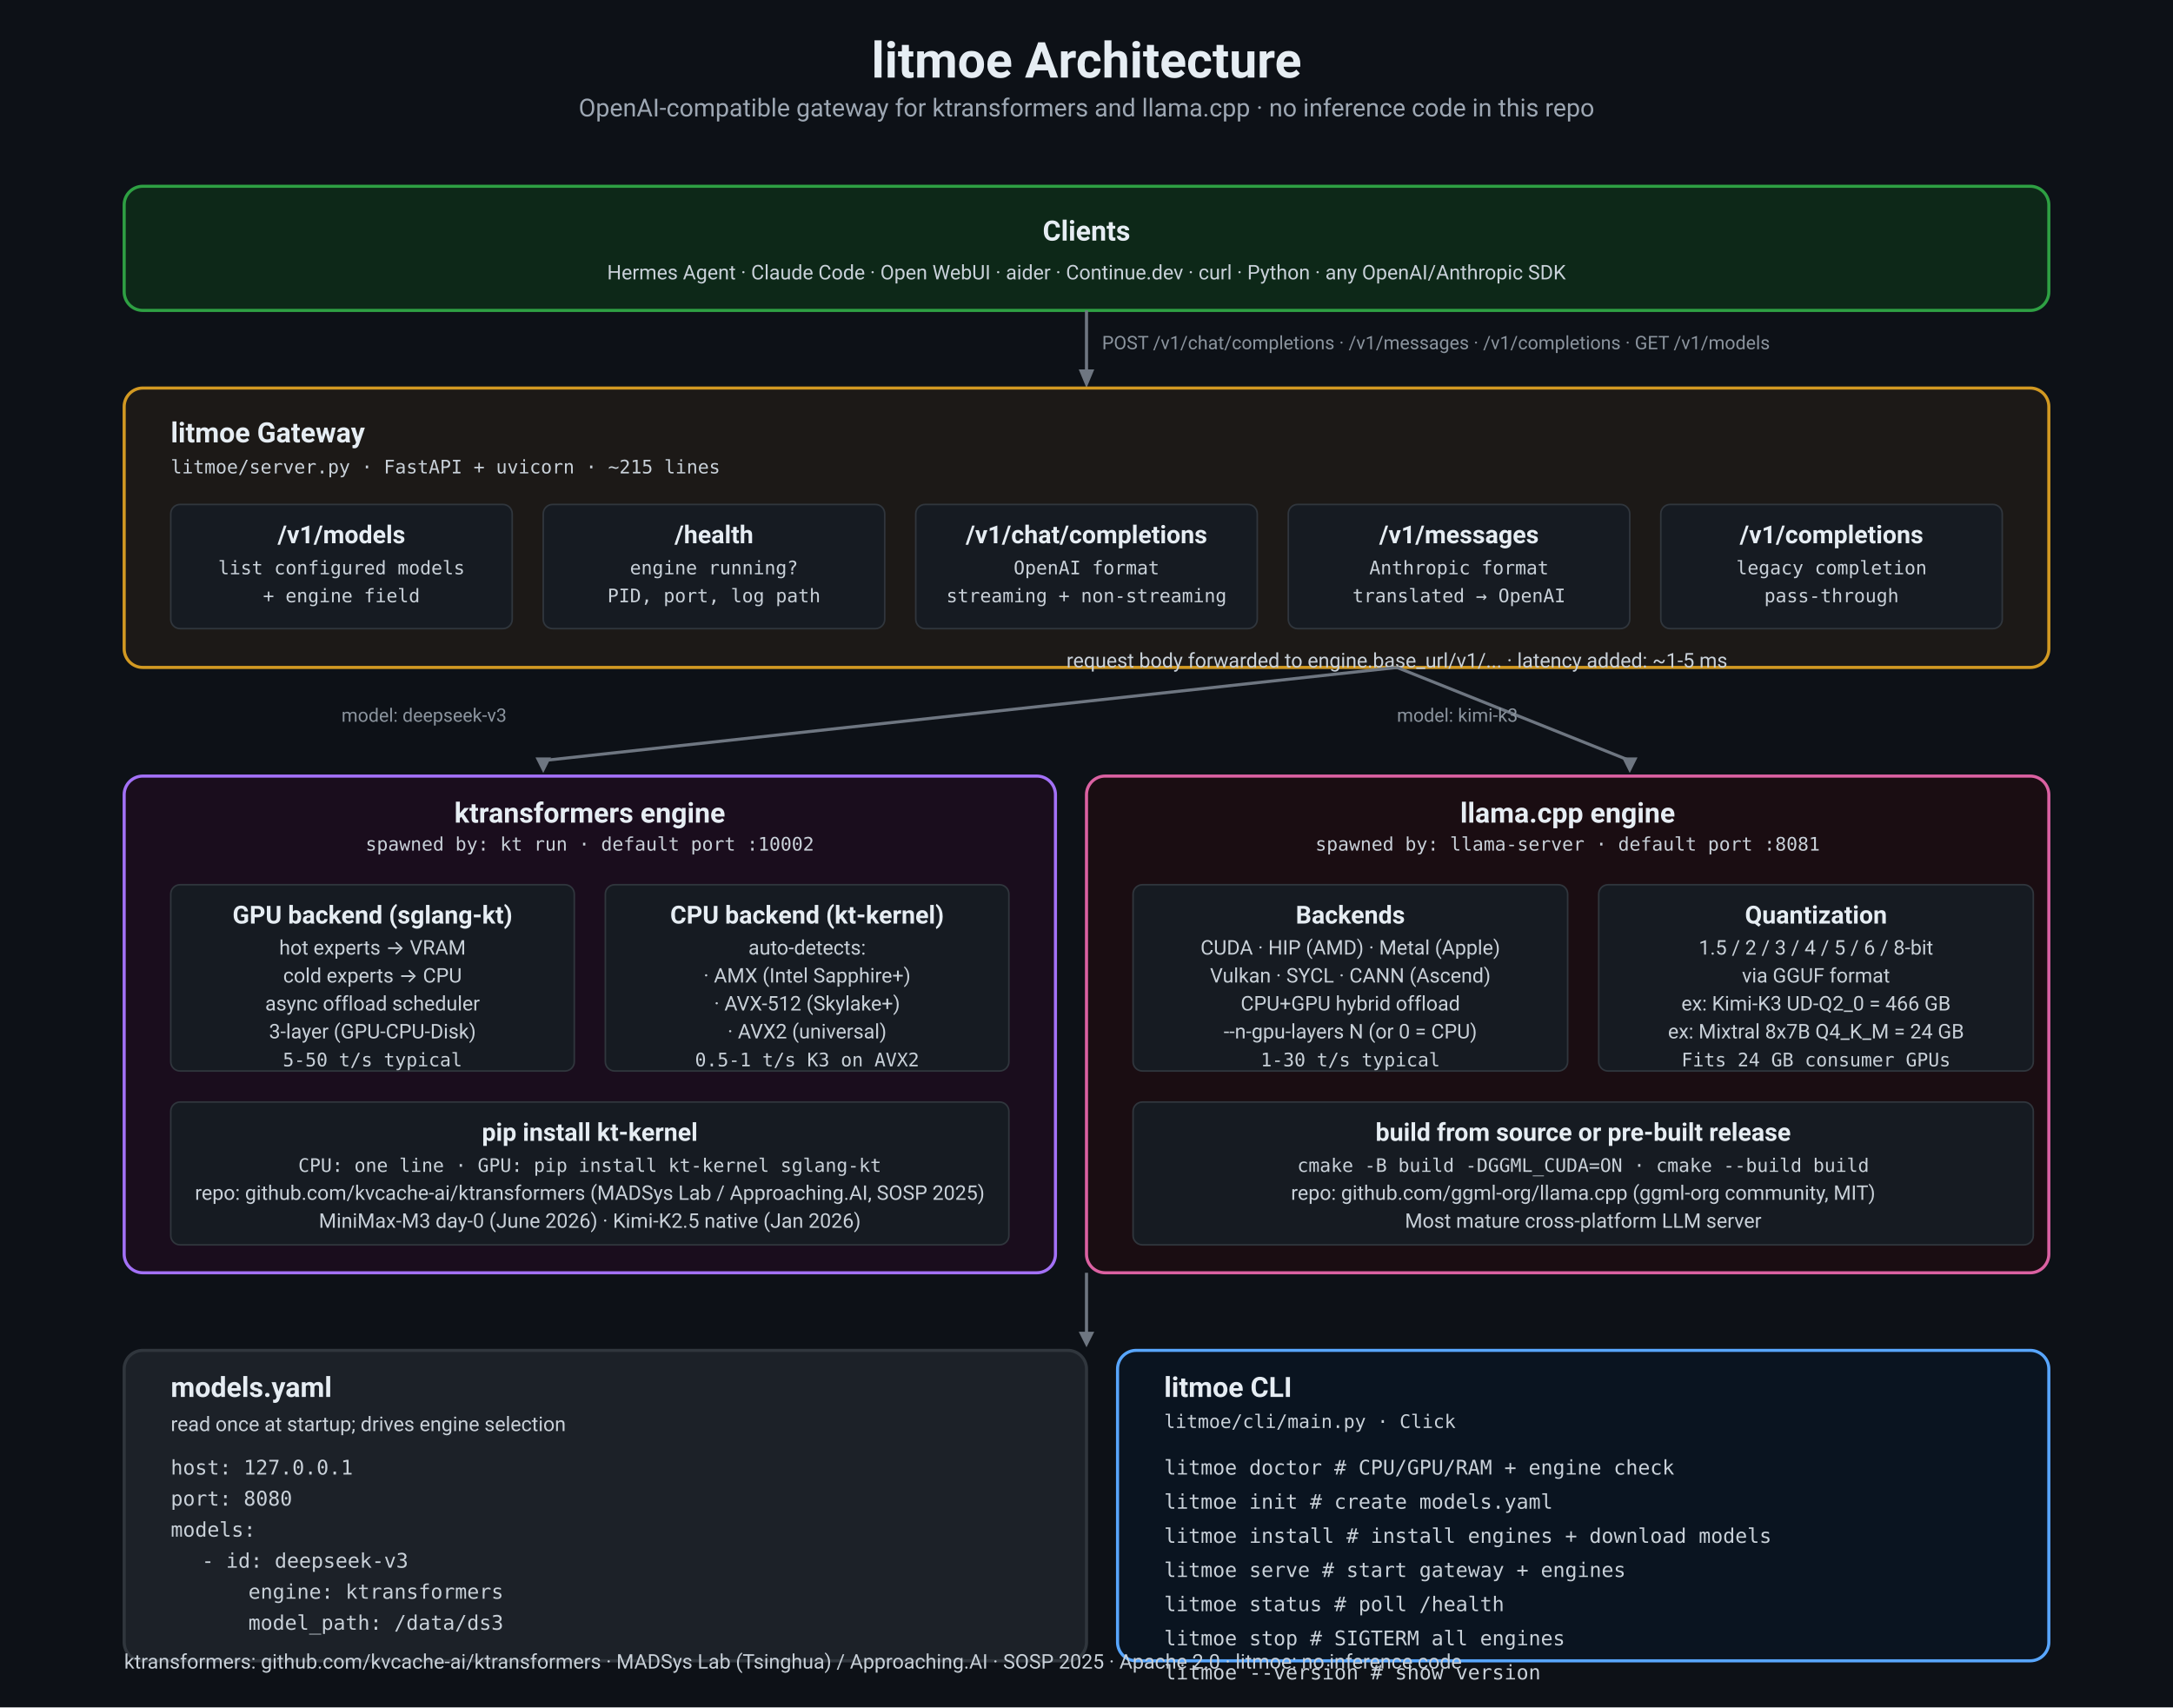
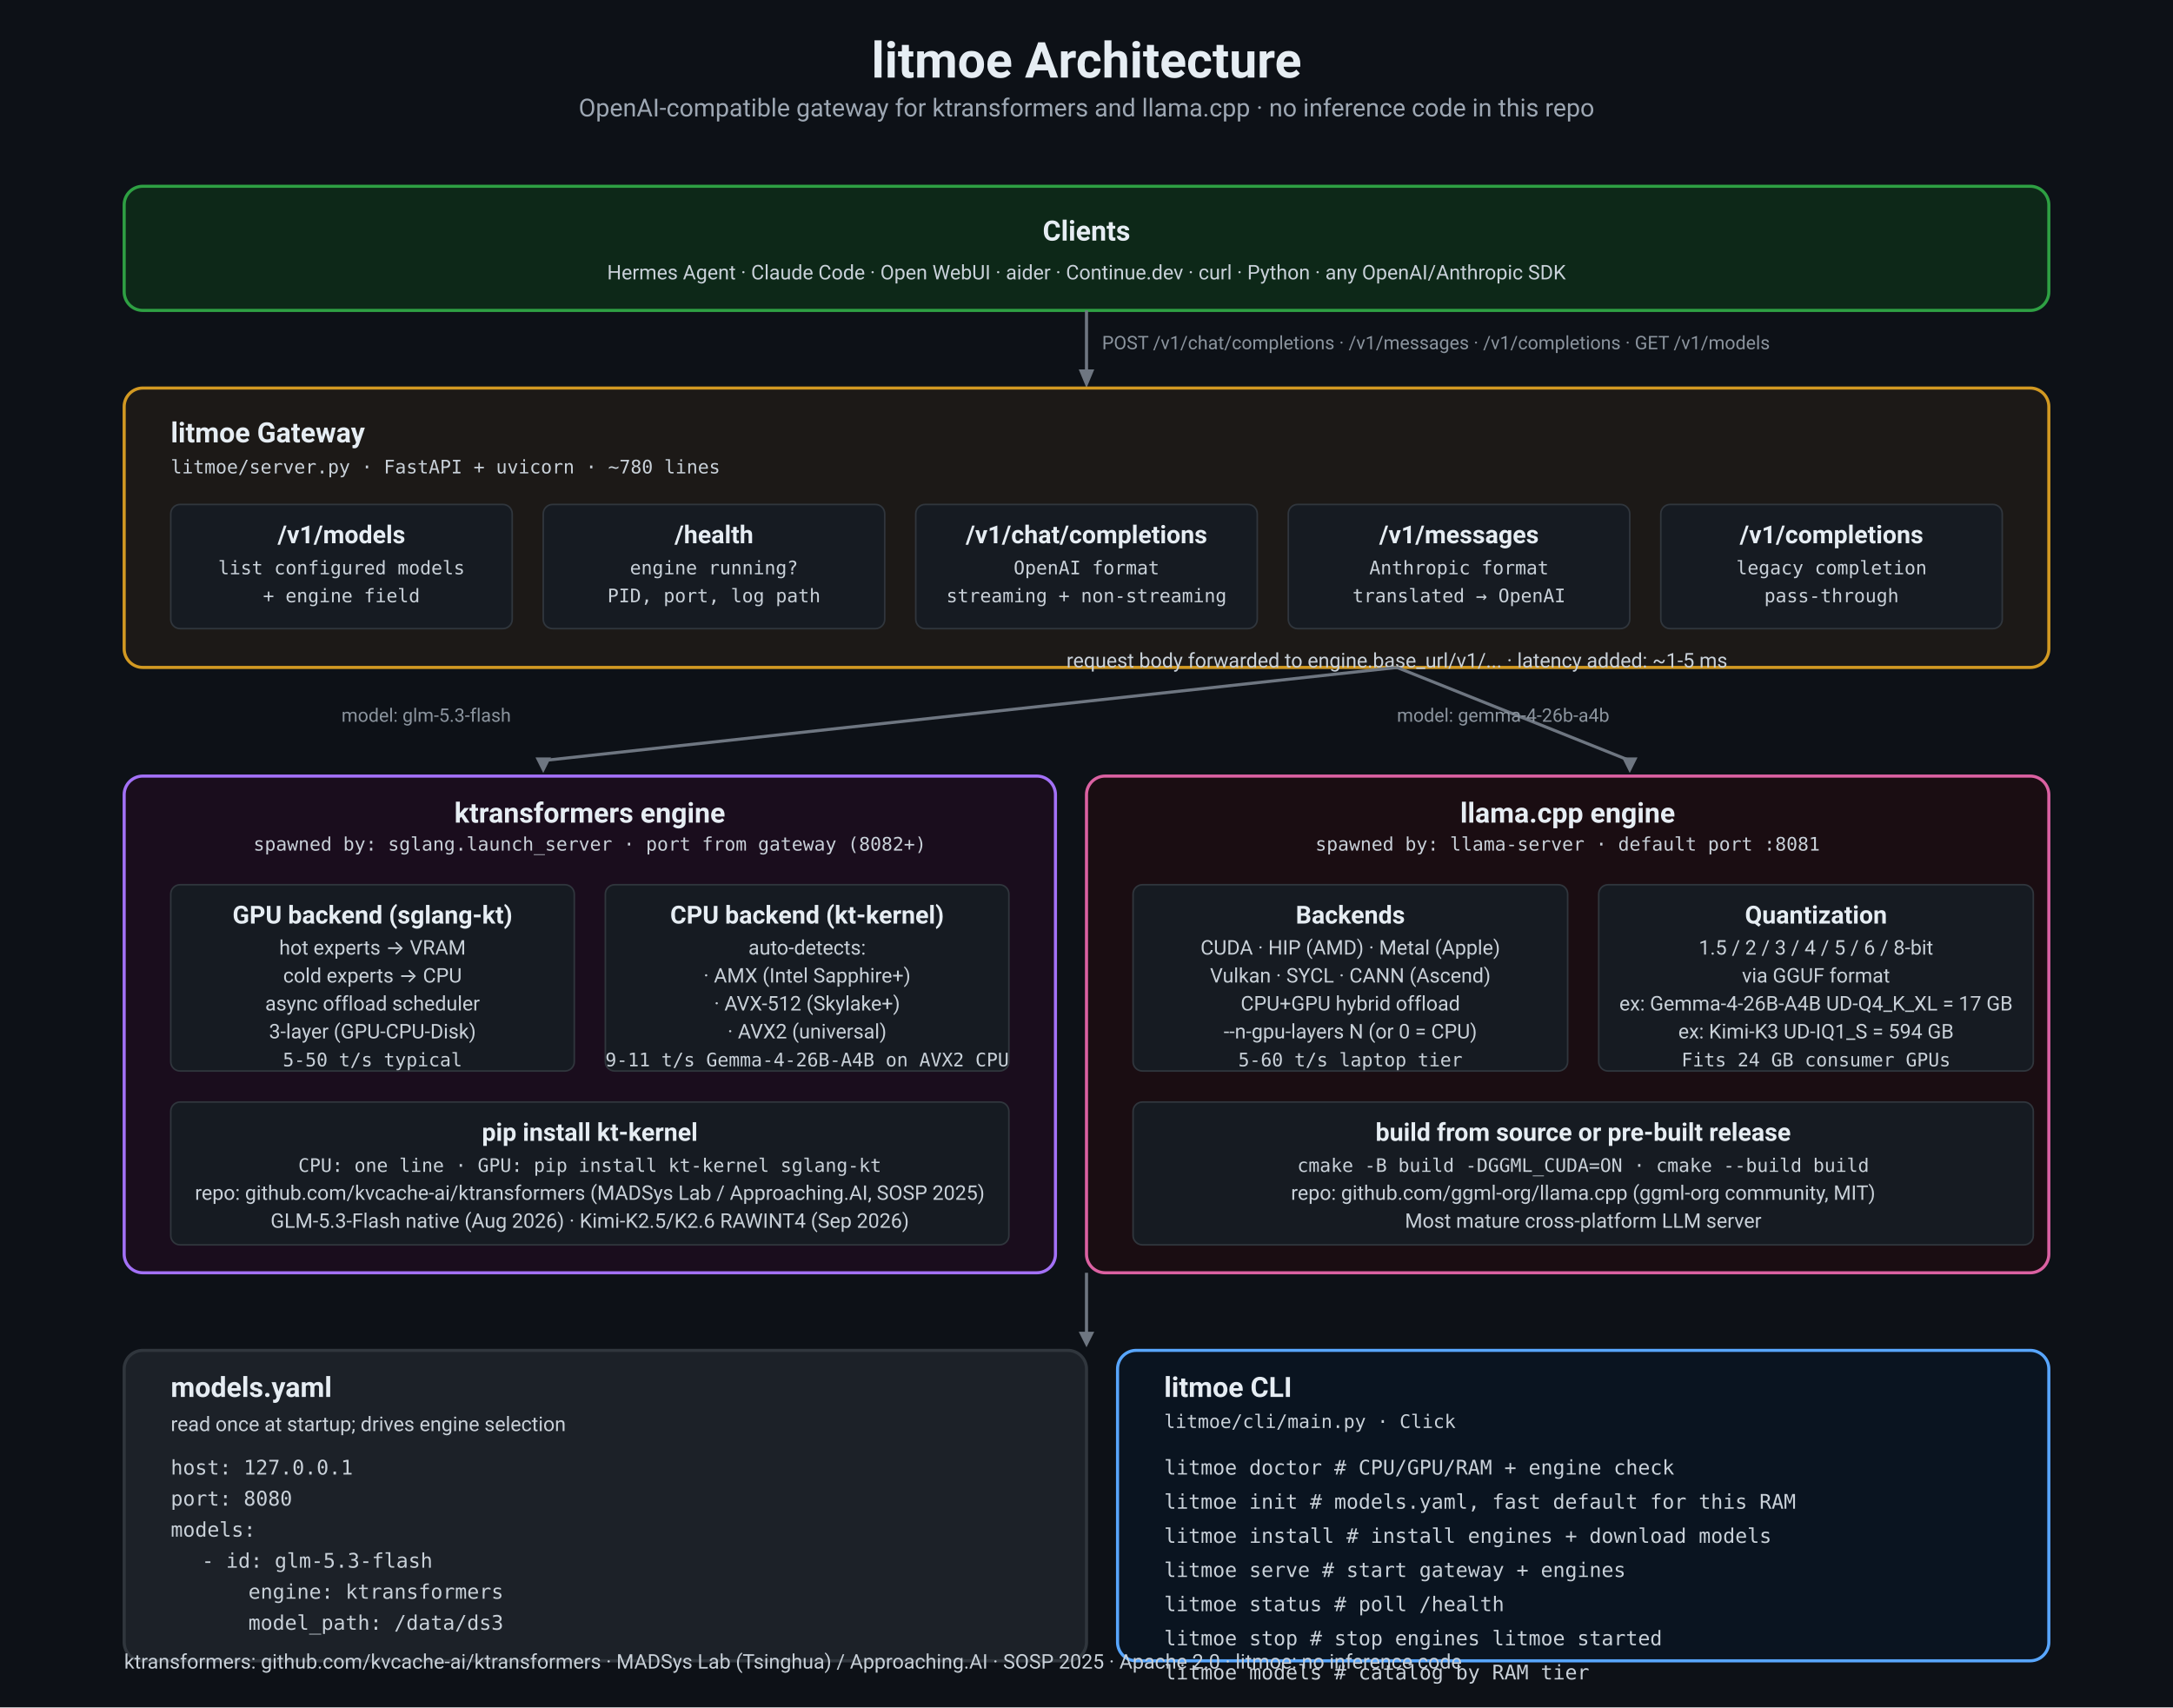
<svg xmlns="http://www.w3.org/2000/svg" viewBox="0 0 1400 1100" font-family="-apple-system, system-ui, 'Segoe UI', Roboto, sans-serif">
  <style>
    .title { font-size: 32px; font-weight: 700; fill: #e6edf3; }
    .subtitle { font-size: 16px; fill: #9da7b3; }
    .section-title { font-size: 18px; font-weight: 700; fill: #e6edf3; }
    .box-title { font-size: 16px; font-weight: 700; fill: #e6edf3; }
    .box-text { font-size: 13px; fill: #c9d1d9; }
    .box-text-mono { font-family: 'SF Mono', Monaco, Consolas, monospace; font-size: 12px; fill: #c9d1d9; }
    .mono { font-family: 'SF Mono', Monaco, Consolas, monospace; }
    .arrow { stroke: #6e7681; stroke-width: 2; fill: none; }
    .arrow-text { font-size: 12px; fill: #8b949e; }
    .dashed { stroke-dasharray: 6 4; }
  </style>
  <rect width="1400" height="1100" fill="#0d1117" />
  <text x="700" y="50" text-anchor="middle" class="title">litmoe Architecture</text>
  <text x="700" y="75" text-anchor="middle" class="subtitle">OpenAI-compatible gateway for ktransformers and llama.cpp · no inference code in this repo</text>
  <rect x="80" y="120" width="1240" height="80" rx="12" fill="#0d2818" stroke="#2ea043" stroke-width="2" />
  <text x="700" y="155" text-anchor="middle" class="section-title">Clients</text>
  <text x="700" y="180" text-anchor="middle" class="box-text">
    Hermes Agent · Claude Code · Open WebUI · aider · Continue.dev · curl · Python · any OpenAI/Anthropic SDK
  </text>
  <line x1="700" y1="200" x2="700" y2="240" class="arrow" />
  <polygon points="695,238 705,238 700,250" fill="#6e7681" />
  <text x="710" y="225" class="arrow-text">POST /v1/chat/completions · /v1/messages · /v1/completions · GET /v1/models</text>
  <rect x="80" y="250" width="1240" height="180" rx="12" fill="#1c1917" stroke="#d29922" stroke-width="2" />
  <text x="110" y="285" class="section-title">litmoe Gateway</text>
-   <text x="110" y="305" class="box-text-mono">litmoe/server.py · FastAPI + uvicorn · ~215 lines</text>
+   <text x="110" y="305" class="box-text-mono">litmoe/server.py · FastAPI + uvicorn · ~780 lines</text>
  <rect x="110" y="325" width="220" height="80" rx="6" fill="#161b22" stroke="#30363d" />
  <text x="220" y="350" text-anchor="middle" class="box-title">/v1/models</text>
  <text x="220" y="370" text-anchor="middle" class="box-text-mono">list configured models</text>
  <text x="220" y="388" text-anchor="middle" class="box-text-mono">+ engine field</text>
  <rect x="350" y="325" width="220" height="80" rx="6" fill="#161b22" stroke="#30363d" />
  <text x="460" y="350" text-anchor="middle" class="box-title">/health</text>
  <text x="460" y="370" text-anchor="middle" class="box-text-mono">engine running?</text>
  <text x="460" y="388" text-anchor="middle" class="box-text-mono">PID, port, log path</text>
  <rect x="590" y="325" width="220" height="80" rx="6" fill="#161b22" stroke="#30363d" />
  <text x="700" y="350" text-anchor="middle" class="box-title">/v1/chat/completions</text>
  <text x="700" y="370" text-anchor="middle" class="box-text-mono">OpenAI format</text>
  <text x="700" y="388" text-anchor="middle" class="box-text-mono">streaming + non-streaming</text>
  <rect x="830" y="325" width="220" height="80" rx="6" fill="#161b22" stroke="#30363d" />
  <text x="940" y="350" text-anchor="middle" class="box-title">/v1/messages</text>
  <text x="940" y="370" text-anchor="middle" class="box-text-mono">Anthropic format</text>
  <text x="940" y="388" text-anchor="middle" class="box-text-mono">translated → OpenAI</text>
  <rect x="1070" y="325" width="220" height="80" rx="6" fill="#161b22" stroke="#30363d" />
  <text x="1180" y="350" text-anchor="middle" class="box-title">/v1/completions</text>
  <text x="1180" y="370" text-anchor="middle" class="box-text-mono">legacy completion</text>
  <text x="1180" y="388" text-anchor="middle" class="box-text-mono">pass-through</text>
  <rect x="350" y="430" width="940" height="0" fill="none" />
  <text x="900" y="430" text-anchor="middle" class="box-text">request body forwarded to engine.base_url/v1/...  ·  latency added: ~1-5 ms</text>
  <line x1="900" y1="430" x2="350" y2="490" class="arrow" />
  <line x1="900" y1="430" x2="1050" y2="490" class="arrow" />
  <polygon points="345,488 355,488 350,498" fill="#6e7681" />
  <polygon points="1045,488 1055,488 1050,498" fill="#6e7681" />
-   <text x="220" y="465" class="arrow-text">model: deepseek-v3</text>
-   <text x="900" y="465" class="arrow-text">model: kimi-k3</text>
+   <text x="220" y="465" class="arrow-text">model: glm-5.3-flash</text>
+   <text x="900" y="465" class="arrow-text">model: gemma-4-26b-a4b</text>
  <rect x="80" y="500" width="600" height="320" rx="12" fill="#1a0d1d" stroke="#a371f7" stroke-width="2" />
  <text x="380" y="530" text-anchor="middle" class="section-title">ktransformers engine</text>
-   <text x="380" y="548" text-anchor="middle" class="box-text-mono">spawned by: kt run · default port :10002</text>
+   <text x="380" y="548" text-anchor="middle" class="box-text-mono">spawned by: sglang.launch_server · port from gateway (8082+)</text>
  <rect x="110" y="570" width="260" height="120" rx="6" fill="#161b22" stroke="#30363d" />
  <text x="240" y="595" text-anchor="middle" class="box-title">GPU backend (sglang-kt)</text>
  <text x="240" y="615" text-anchor="middle" class="box-text">hot experts → VRAM</text>
  <text x="240" y="633" text-anchor="middle" class="box-text">cold experts → CPU</text>
  <text x="240" y="651" text-anchor="middle" class="box-text">async offload scheduler</text>
  <text x="240" y="669" text-anchor="middle" class="box-text">3-layer (GPU-CPU-Disk)</text>
  <text x="240" y="687" text-anchor="middle" class="box-text-mono">5-50 t/s typical</text>
  <rect x="390" y="570" width="260" height="120" rx="6" fill="#161b22" stroke="#30363d" />
  <text x="520" y="595" text-anchor="middle" class="box-title">CPU backend (kt-kernel)</text>
  <text x="520" y="615" text-anchor="middle" class="box-text">auto-detects:</text>
  <text x="520" y="633" text-anchor="middle" class="box-text">· AMX (Intel Sapphire+)</text>
  <text x="520" y="651" text-anchor="middle" class="box-text">· AVX-512 (Skylake+)</text>
  <text x="520" y="669" text-anchor="middle" class="box-text">· AVX2 (universal)</text>
-   <text x="520" y="687" text-anchor="middle" class="box-text-mono">0.5-1 t/s K3 on AVX2</text>
+   <text x="520" y="687" text-anchor="middle" class="box-text-mono">9-11 t/s Gemma-4-26B-A4B on AVX2 CPU</text>
  <rect x="110" y="710" width="540" height="92" rx="6" fill="#161b22" stroke="#30363d" />
  <text x="380" y="735" text-anchor="middle" class="box-title">pip install kt-kernel</text>
  <text x="380" y="755" text-anchor="middle" class="box-text-mono">CPU: one line · GPU: pip install kt-kernel sglang-kt</text>
  <text x="380" y="773" text-anchor="middle" class="box-text">repo: github.com/kvcache-ai/ktransformers (MADSys Lab / Approaching.AI, SOSP 2025)</text>
-   <text x="380" y="791" text-anchor="middle" class="box-text">MiniMax-M3 day-0 (June 2026) · Kimi-K2.5 native (Jan 2026)</text>
+   <text x="380" y="791" text-anchor="middle" class="box-text">GLM-5.3-Flash native (Aug 2026) · Kimi-K2.5/K2.6 RAWINT4 (Sep 2026)</text>
  <rect x="700" y="500" width="620" height="320" rx="12" fill="#1a0d12" stroke="#db61a2" stroke-width="2" />
  <text x="1010" y="530" text-anchor="middle" class="section-title">llama.cpp engine</text>
  <text x="1010" y="548" text-anchor="middle" class="box-text-mono">spawned by: llama-server · default port :8081</text>
  <rect x="730" y="570" width="280" height="120" rx="6" fill="#161b22" stroke="#30363d" />
  <text x="870" y="595" text-anchor="middle" class="box-title">Backends</text>
  <text x="870" y="615" text-anchor="middle" class="box-text">CUDA · HIP (AMD) · Metal (Apple)</text>
  <text x="870" y="633" text-anchor="middle" class="box-text">Vulkan · SYCL · CANN (Ascend)</text>
  <text x="870" y="651" text-anchor="middle" class="box-text">CPU+GPU hybrid offload</text>
  <text x="870" y="669" text-anchor="middle" class="box-text">--n-gpu-layers N (or 0 = CPU)</text>
-   <text x="870" y="687" text-anchor="middle" class="box-text-mono">1-30 t/s typical</text>
+   <text x="870" y="687" text-anchor="middle" class="box-text-mono">5-60 t/s laptop tier</text>
  <rect x="1030" y="570" width="280" height="120" rx="6" fill="#161b22" stroke="#30363d" />
  <text x="1170" y="595" text-anchor="middle" class="box-title">Quantization</text>
  <text x="1170" y="615" text-anchor="middle" class="box-text">1.5 / 2 / 3 / 4 / 5 / 6 / 8-bit</text>
  <text x="1170" y="633" text-anchor="middle" class="box-text">via GGUF format</text>
-   <text x="1170" y="651" text-anchor="middle" class="box-text">ex: Kimi-K3 UD-Q2_0 = 466 GB</text>
-   <text x="1170" y="669" text-anchor="middle" class="box-text">ex: Mixtral 8x7B Q4_K_M = 24 GB</text>
+   <text x="1170" y="651" text-anchor="middle" class="box-text">ex: Gemma-4-26B-A4B UD-Q4_K_XL = 17 GB</text>
+   <text x="1170" y="669" text-anchor="middle" class="box-text">ex: Kimi-K3 UD-IQ1_S = 594 GB</text>
  <text x="1170" y="687" text-anchor="middle" class="box-text-mono">Fits 24 GB consumer GPUs</text>
  <rect x="730" y="710" width="580" height="92" rx="6" fill="#161b22" stroke="#30363d" />
  <text x="1020" y="735" text-anchor="middle" class="box-title">build from source or pre-built release</text>
  <text x="1020" y="755" text-anchor="middle" class="box-text-mono">cmake -B build -DGGML_CUDA=ON · cmake --build build</text>
  <text x="1020" y="773" text-anchor="middle" class="box-text">repo: github.com/ggml-org/llama.cpp (ggml-org community, MIT)</text>
  <text x="1020" y="791" text-anchor="middle" class="box-text">Most mature cross-platform LLM server</text>
  <line x1="700" y1="820" x2="700" y2="860" class="arrow" />
  <polygon points="695,858 705,858 700,868" fill="#6e7681" />
  <rect x="80" y="870" width="620" height="200" rx="12" fill="#1c2128" stroke="#30363d" stroke-width="2" />
  <text x="110" y="900" class="section-title">models.yaml</text>
  <text x="110" y="922" class="box-text">read once at startup; drives engine selection</text>
  <g font-family="SF Mono, Monaco, Consolas, monospace" font-size="13" fill="#c9d1d9">
    <text x="110" y="950">host: 127.0.0.1</text>
    <text x="110" y="970">port: 8080</text>
    <text x="110" y="990">models:</text>
-     <text x="130" y="1010">- id: deepseek-v3</text>
+     <text x="130" y="1010">- id: glm-5.3-flash</text>
    <text x="160" y="1030">engine: ktransformers</text>
    <text x="160" y="1050">model_path: /data/ds3</text>
  </g>
  <rect x="720" y="870" width="600" height="200" rx="12" fill="#0a1420" stroke="#58a6ff" stroke-width="2" />
  <text x="750" y="900" class="section-title">litmoe CLI</text>
  <text x="750" y="920" class="box-text-mono">litmoe/cli/main.py · Click</text>
  <g font-family="SF Mono, Monaco, Consolas, monospace" font-size="13" fill="#c9d1d9">
    <text x="750" y="950">litmoe doctor         # CPU/GPU/RAM + engine check</text>
-     <text x="750" y="972">litmoe init           # create models.yaml</text>
+     <text x="750" y="972">litmoe init           # models.yaml, fast default for this RAM</text>
    <text x="750" y="994">litmoe install        # install engines + download models</text>
    <text x="750" y="1016">litmoe serve          # start gateway + engines</text>
    <text x="750" y="1038">litmoe status         # poll /health</text>
-     <text x="750" y="1060">litmoe stop           # SIGTERM all engines</text>
-     <text x="750" y="1082">litmoe --version      # show version</text>
+     <text x="750" y="1060">litmoe stop           # stop engines litmoe started</text>
+     <text x="750" y="1082">litmoe models         # catalog by RAM tier</text>
  </g>
  <text x="80" y="1075" class="box-text" fill="#8b949e">ktransformers: github.com/kvcache-ai/ktransformers · MADSys Lab (Tsinghua) / Approaching.AI · SOSP 2025 · Apache 2.0 · litmoe: no inference code</text>
</svg>
